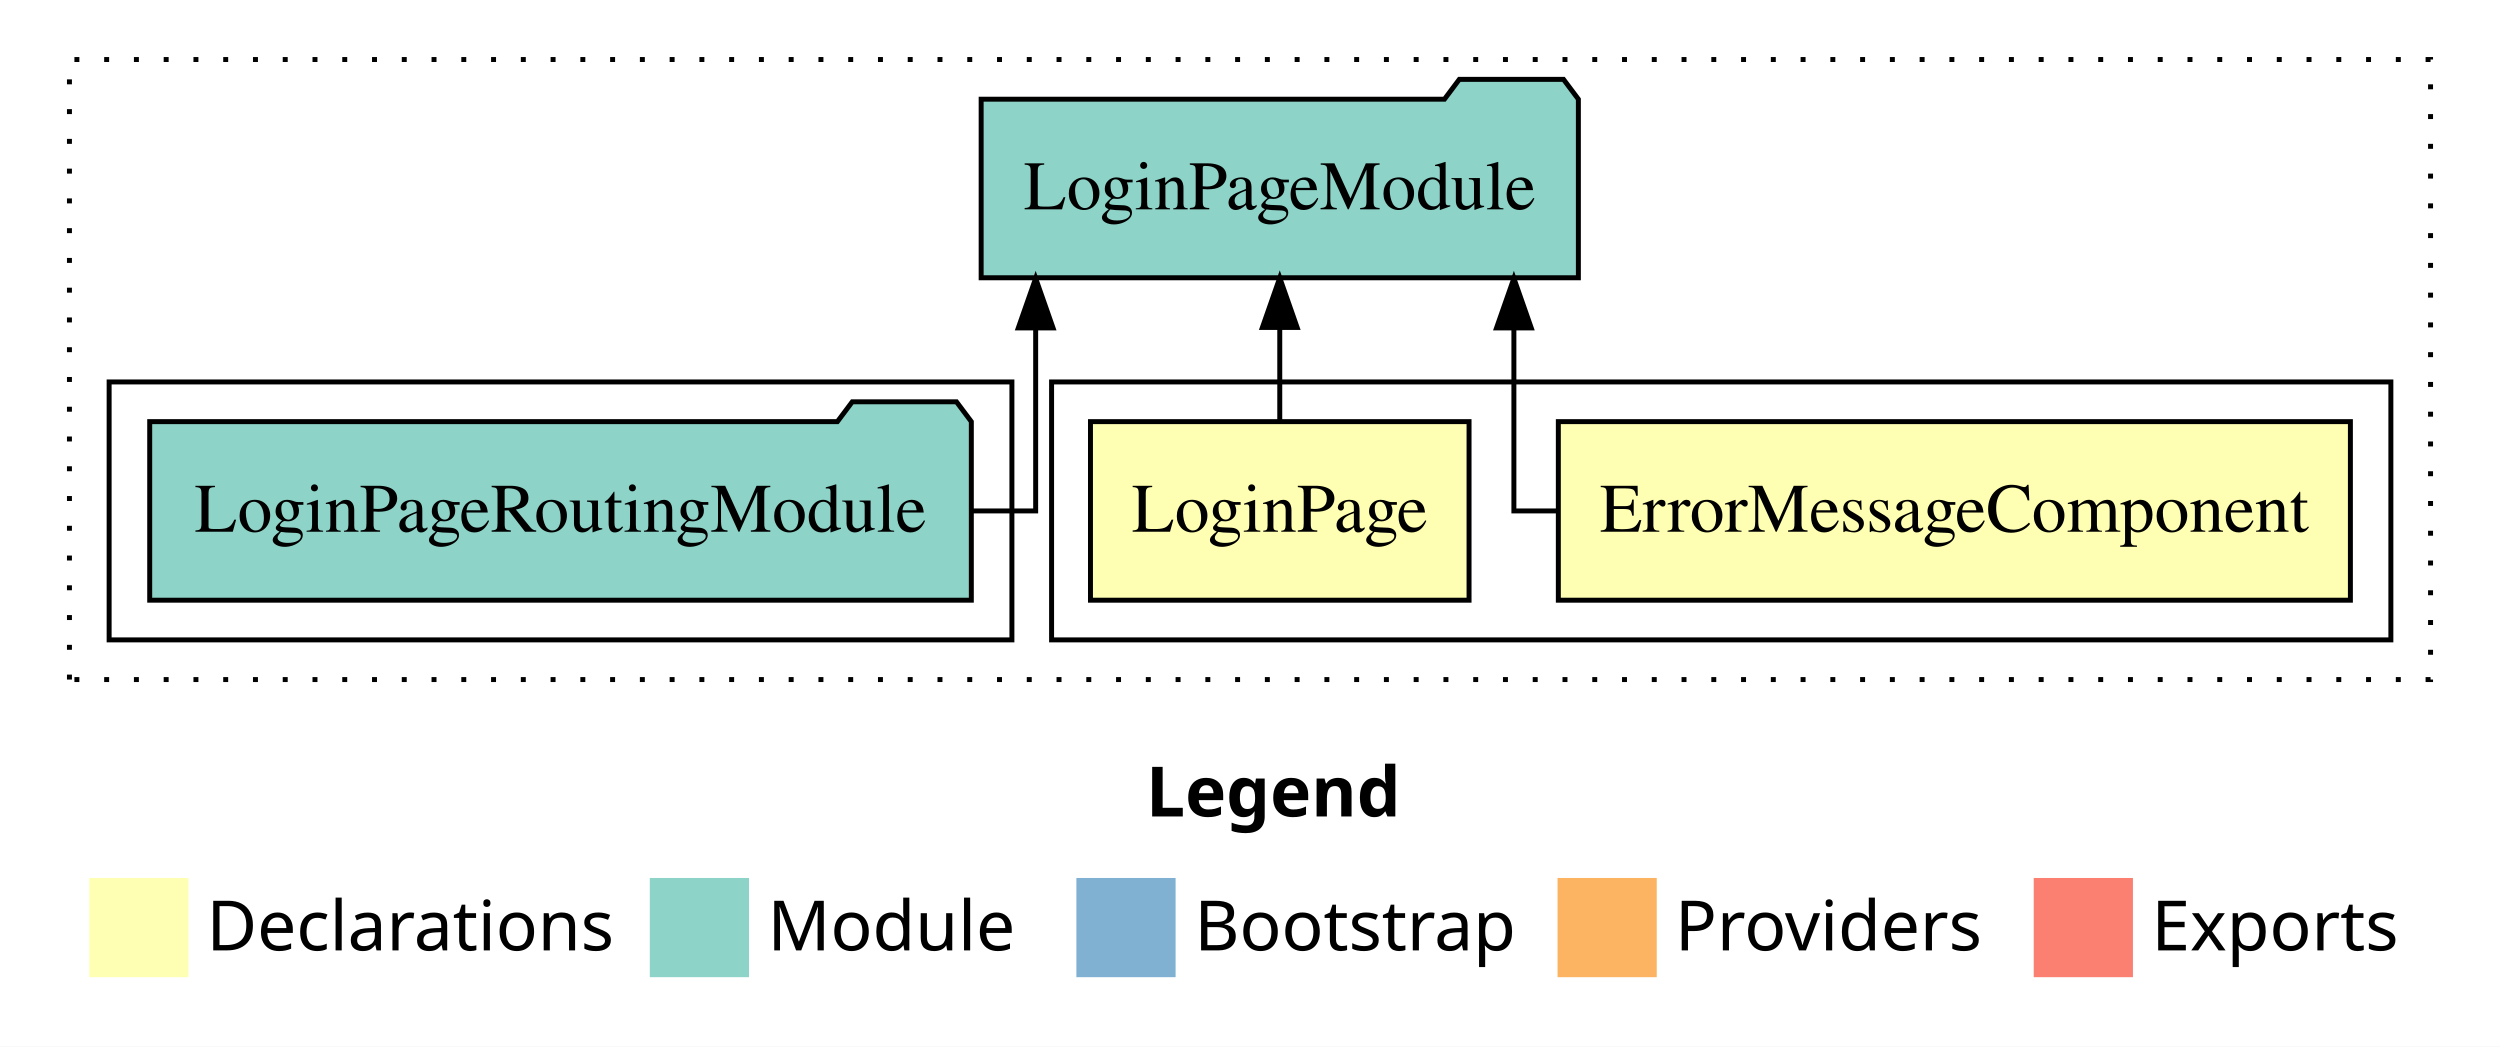
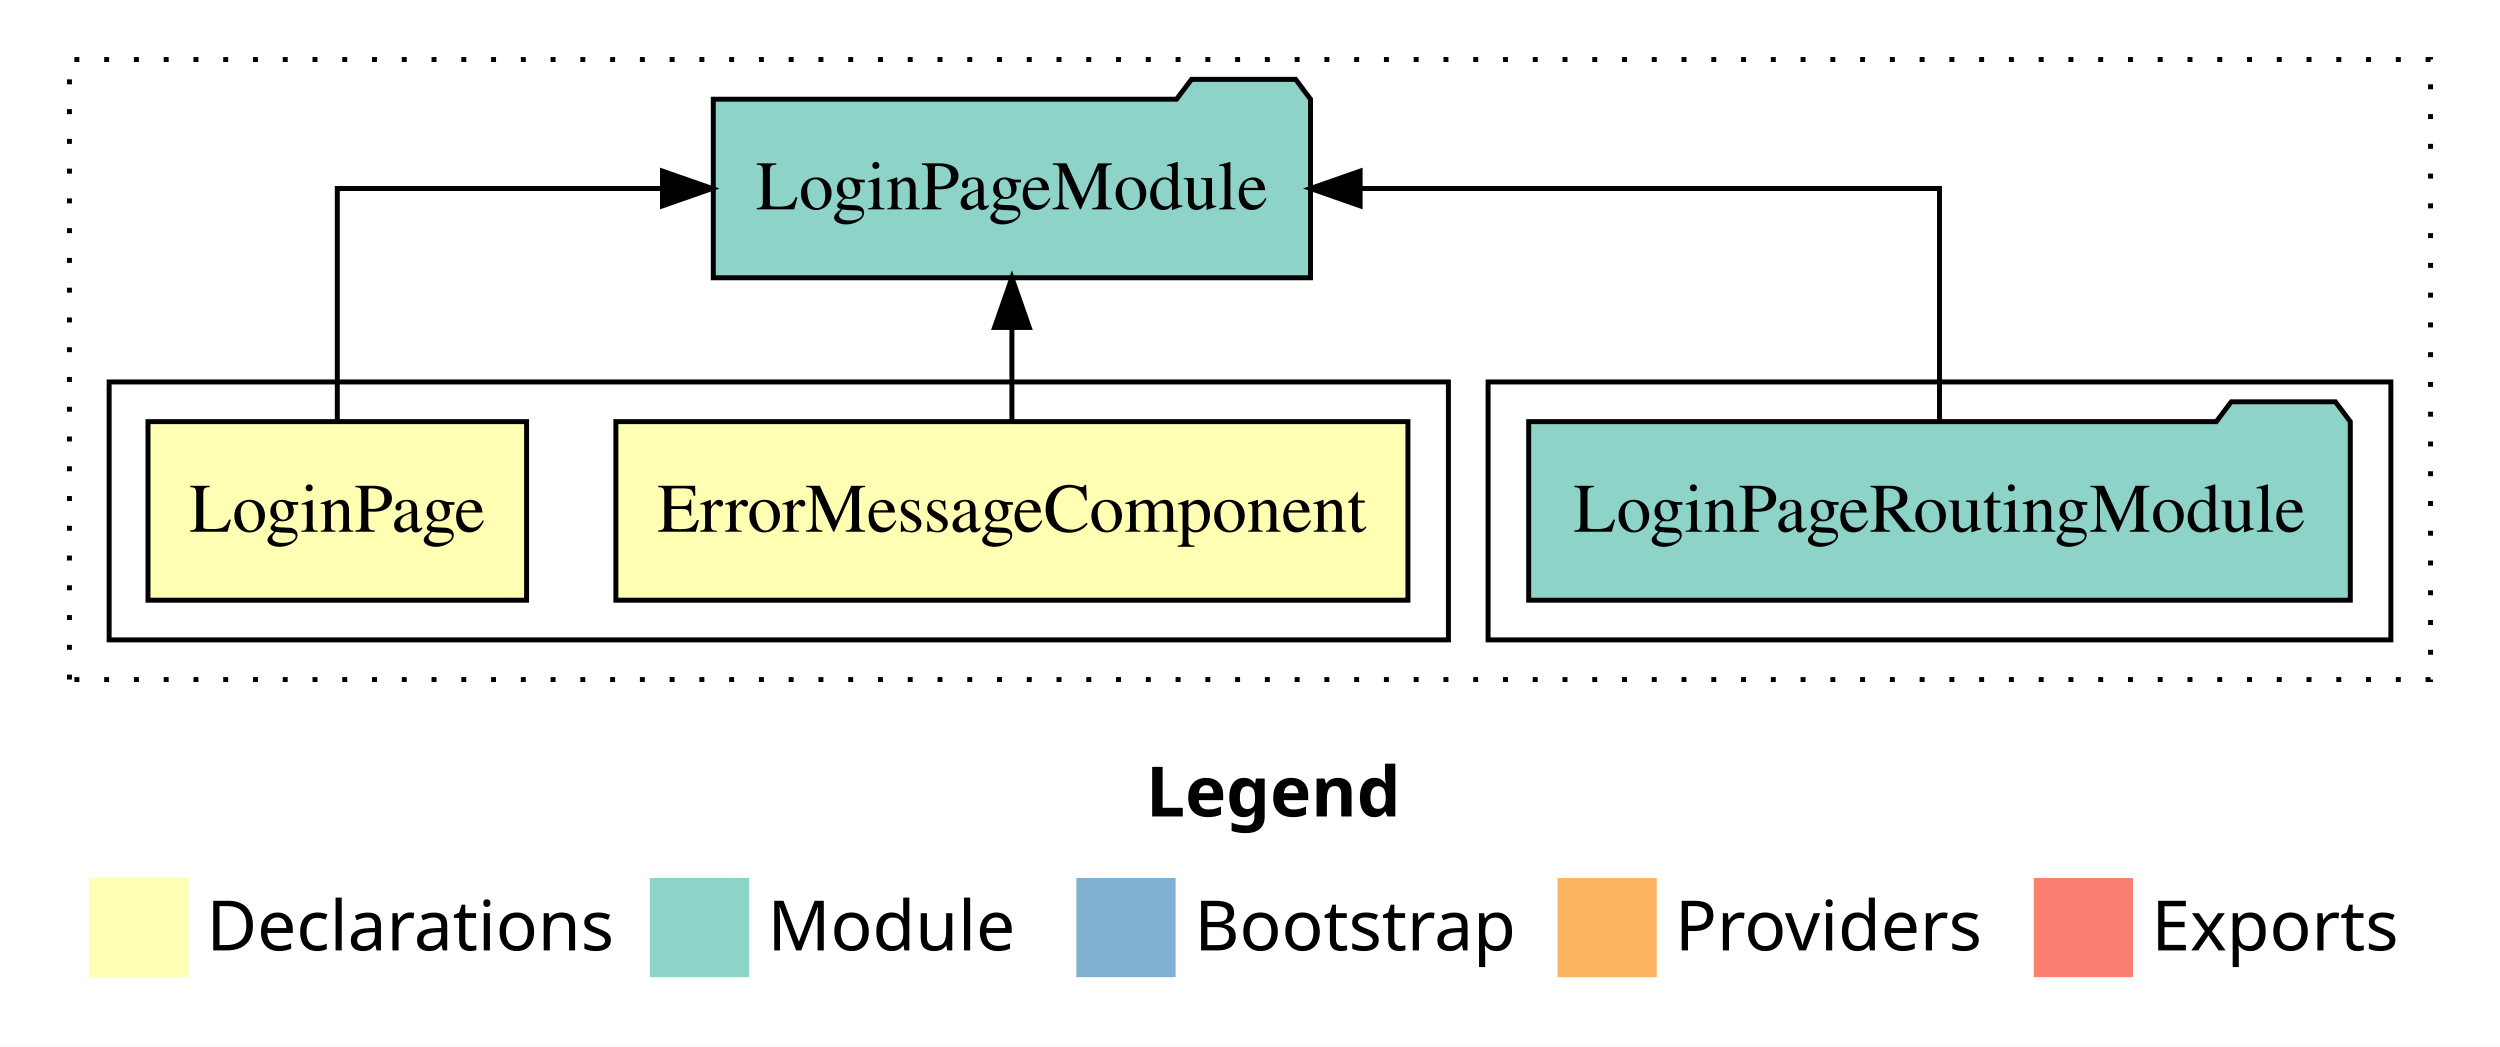
<svg xmlns="http://www.w3.org/2000/svg" width="504pt" height="211pt" viewBox="0.00 0.00 504.00 211.00">
  <g id="graph0" class="graph" transform="scale(1 1) rotate(0) translate(4 207)">
    <polygon fill="white" stroke="transparent" points="-4,4 -4,-207 500,-207 500,4 -4,4" />
    <text text-anchor="start" x="227.01" y="-42.4" font-family="Times-12" font-weight="bold" font-size="14.00">Legend</text>
    <polygon fill="#ffffb3" stroke="transparent" points="14,-10 14,-30 34,-30 34,-10 14,-10" />
    <text text-anchor="start" x="37.63" y="-15.4" font-family="Times-12" font-size="14.00">  Declarations</text>
    <polygon fill="#8dd3c7" stroke="transparent" points="127,-10 127,-30 147,-30 147,-10 127,-10" />
    <text text-anchor="start" x="150.73" y="-15.4" font-family="Times-12" font-size="14.00">  Module</text>
    <polygon fill="#80b1d3" stroke="transparent" points="213,-10 213,-30 233,-30 233,-10 213,-10" />
    <text text-anchor="start" x="236.78" y="-15.4" font-family="Times-12" font-size="14.00">  Bootstrap</text>
    <polygon fill="#fdb462" stroke="transparent" points="310,-10 310,-30 330,-30 330,-10 310,-10" />
    <text text-anchor="start" x="333.67" y="-15.4" font-family="Times-12" font-size="14.00">  Providers</text>
    <polygon fill="#fb8072" stroke="transparent" points="406,-10 406,-30 426,-30 426,-10 406,-10" />
    <text text-anchor="start" x="429.73" y="-15.4" font-family="Times-12" font-size="14.00">  Exports</text>
    <g id="clust1" class="cluster">
      <polygon fill="none" stroke="black" stroke-dasharray="1,5" points="10,-70 10,-195 486,-195 486,-70 10,-70" />
    </g>
+     <g id="clust5" class="cluster">
+       <polygon fill="none" stroke="black" points="296,-78 296,-130 478,-130 478,-78 296,-78" />
+     </g>
    <g id="clust2" class="cluster">
-       <polygon fill="none" stroke="black" points="208,-78 208,-130 478,-130 478,-78 208,-78" />
-     </g>
-     <g id="clust5" class="cluster">
-       <polygon fill="none" stroke="black" points="18,-78 18,-130 200,-130 200,-78 18,-78" />
+       <polygon fill="none" stroke="black" points="18,-78 18,-130 288,-130 288,-78 18,-78" />
    </g>
    <g id="node1" class="node">
-       <polygon fill="#ffffb3" stroke="black" points="469.84,-122 310.16,-122 310.16,-86 469.84,-86 469.84,-122" />
-       <text text-anchor="middle" x="390" y="-99.8" font-family="Times,serif" font-size="14.00">ErrorMessageComponent</text>
+       <polygon fill="#ffffb3" stroke="black" points="279.84,-122 120.16,-122 120.16,-86 279.84,-86 279.84,-122" />
+       <text text-anchor="middle" x="200" y="-99.8" font-family="Times,serif" font-size="14.00">ErrorMessageComponent</text>
    </g>
    <g id="node3" class="node">
-       <polygon fill="#8dd3c7" stroke="black" points="314.2,-187 311.2,-191 290.2,-191 287.2,-187 193.8,-187 193.8,-151 314.2,-151 314.2,-187" />
-       <text text-anchor="middle" x="254" y="-164.8" font-family="Times,serif" font-size="14.00">LoginPageModule</text>
+       <polygon fill="#8dd3c7" stroke="black" points="260.2,-187 257.2,-191 236.2,-191 233.2,-187 139.8,-187 139.8,-151 260.2,-151 260.2,-187" />
+       <text text-anchor="middle" x="200" y="-164.8" font-family="Times,serif" font-size="14.00">LoginPageModule</text>
    </g>
    <g id="edge1" class="edge">
-       <path fill="none" stroke="black" d="M310.04,-104C304.59,-104 301.2,-104 301.2,-104 301.2,-104 301.2,-140.89 301.2,-140.89" />
-       <polygon fill="black" stroke="black" points="297.7,-140.89 301.2,-150.89 304.7,-140.89 297.7,-140.89" />
+       <path fill="none" stroke="black" d="M200,-122.11C200,-122.11 200,-140.99 200,-140.99" />
+       <polygon fill="black" stroke="black" points="196.5,-140.99 200,-150.99 203.5,-140.99 196.5,-140.99" />
    </g>
    <g id="node2" class="node">
-       <polygon fill="#ffffb3" stroke="black" points="292.16,-122 215.84,-122 215.84,-86 292.16,-86 292.16,-122" />
-       <text text-anchor="middle" x="254" y="-99.8" font-family="Times,serif" font-size="14.00">LoginPage</text>
+       <polygon fill="#ffffb3" stroke="black" points="102.16,-122 25.84,-122 25.84,-86 102.16,-86 102.16,-122" />
+       <text text-anchor="middle" x="64" y="-99.8" font-family="Times,serif" font-size="14.00">LoginPage</text>
    </g>
    <g id="edge2" class="edge">
-       <path fill="none" stroke="black" d="M254,-122.11C254,-122.11 254,-140.99 254,-140.99" />
-       <polygon fill="black" stroke="black" points="250.5,-140.99 254,-150.99 257.5,-140.99 250.5,-140.99" />
+       <path fill="none" stroke="black" d="M64,-122.11C64,-141.34 64,-169 64,-169 64,-169 129.56,-169 129.56,-169" />
+       <polygon fill="black" stroke="black" points="129.56,-172.5 139.56,-169 129.56,-165.5 129.56,-172.5" />
    </g>
    <g id="node4" class="node">
-       <polygon fill="#8dd3c7" stroke="black" points="191.82,-122 188.82,-126 167.82,-126 164.82,-122 26.18,-122 26.18,-86 191.82,-86 191.82,-122" />
-       <text text-anchor="middle" x="109" y="-99.8" font-family="Times,serif" font-size="14.00">LoginPageRoutingModule</text>
+       <polygon fill="#8dd3c7" stroke="black" points="469.82,-122 466.82,-126 445.82,-126 442.82,-122 304.18,-122 304.18,-86 469.82,-86 469.82,-122" />
+       <text text-anchor="middle" x="387" y="-99.8" font-family="Times,serif" font-size="14.00">LoginPageRoutingModule</text>
    </g>
    <g id="edge3" class="edge">
-       <path fill="none" stroke="black" d="M191.87,-104C199.7,-104 204.79,-104 204.79,-104 204.79,-104 204.79,-140.89 204.79,-140.89" />
-       <polygon fill="black" stroke="black" points="201.29,-140.89 204.79,-150.89 208.29,-140.89 201.29,-140.89" />
+       <path fill="none" stroke="black" d="M387,-122.11C387,-141.34 387,-169 387,-169 387,-169 270.2,-169 270.2,-169" />
+       <polygon fill="black" stroke="black" points="270.2,-165.5 260.2,-169 270.2,-172.5 270.2,-165.5" />
    </g>
  </g>
</svg>
